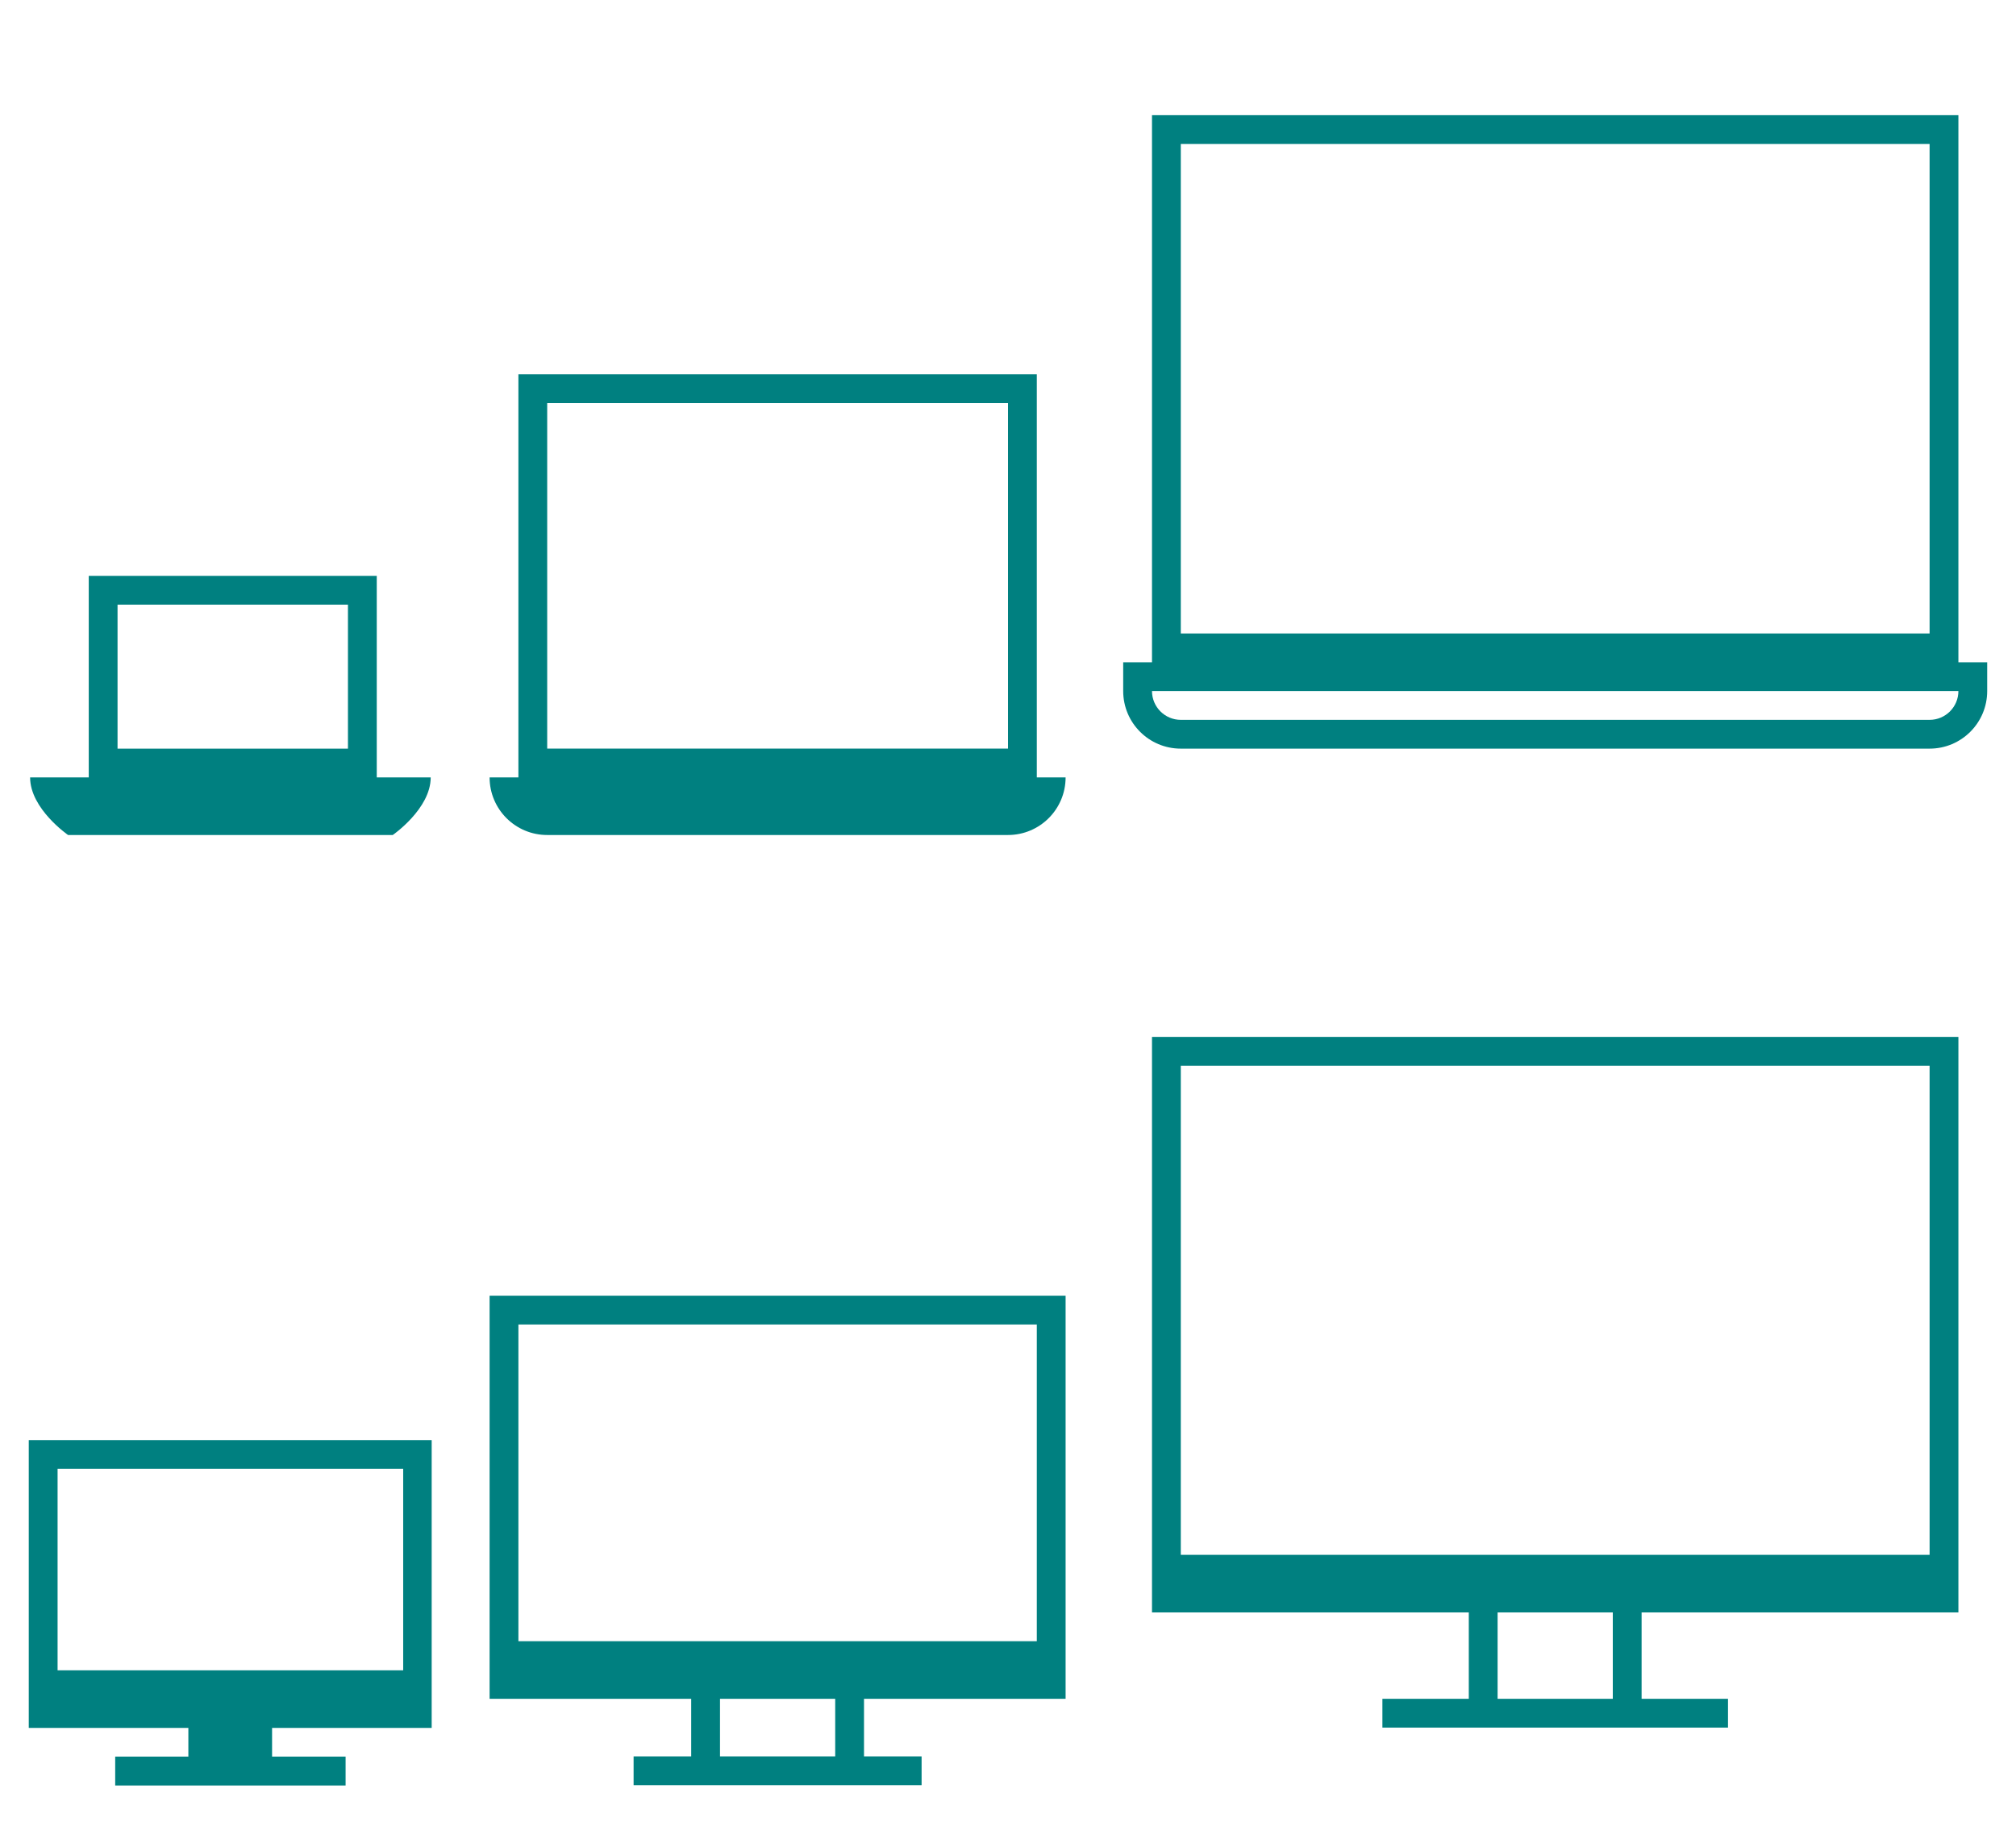
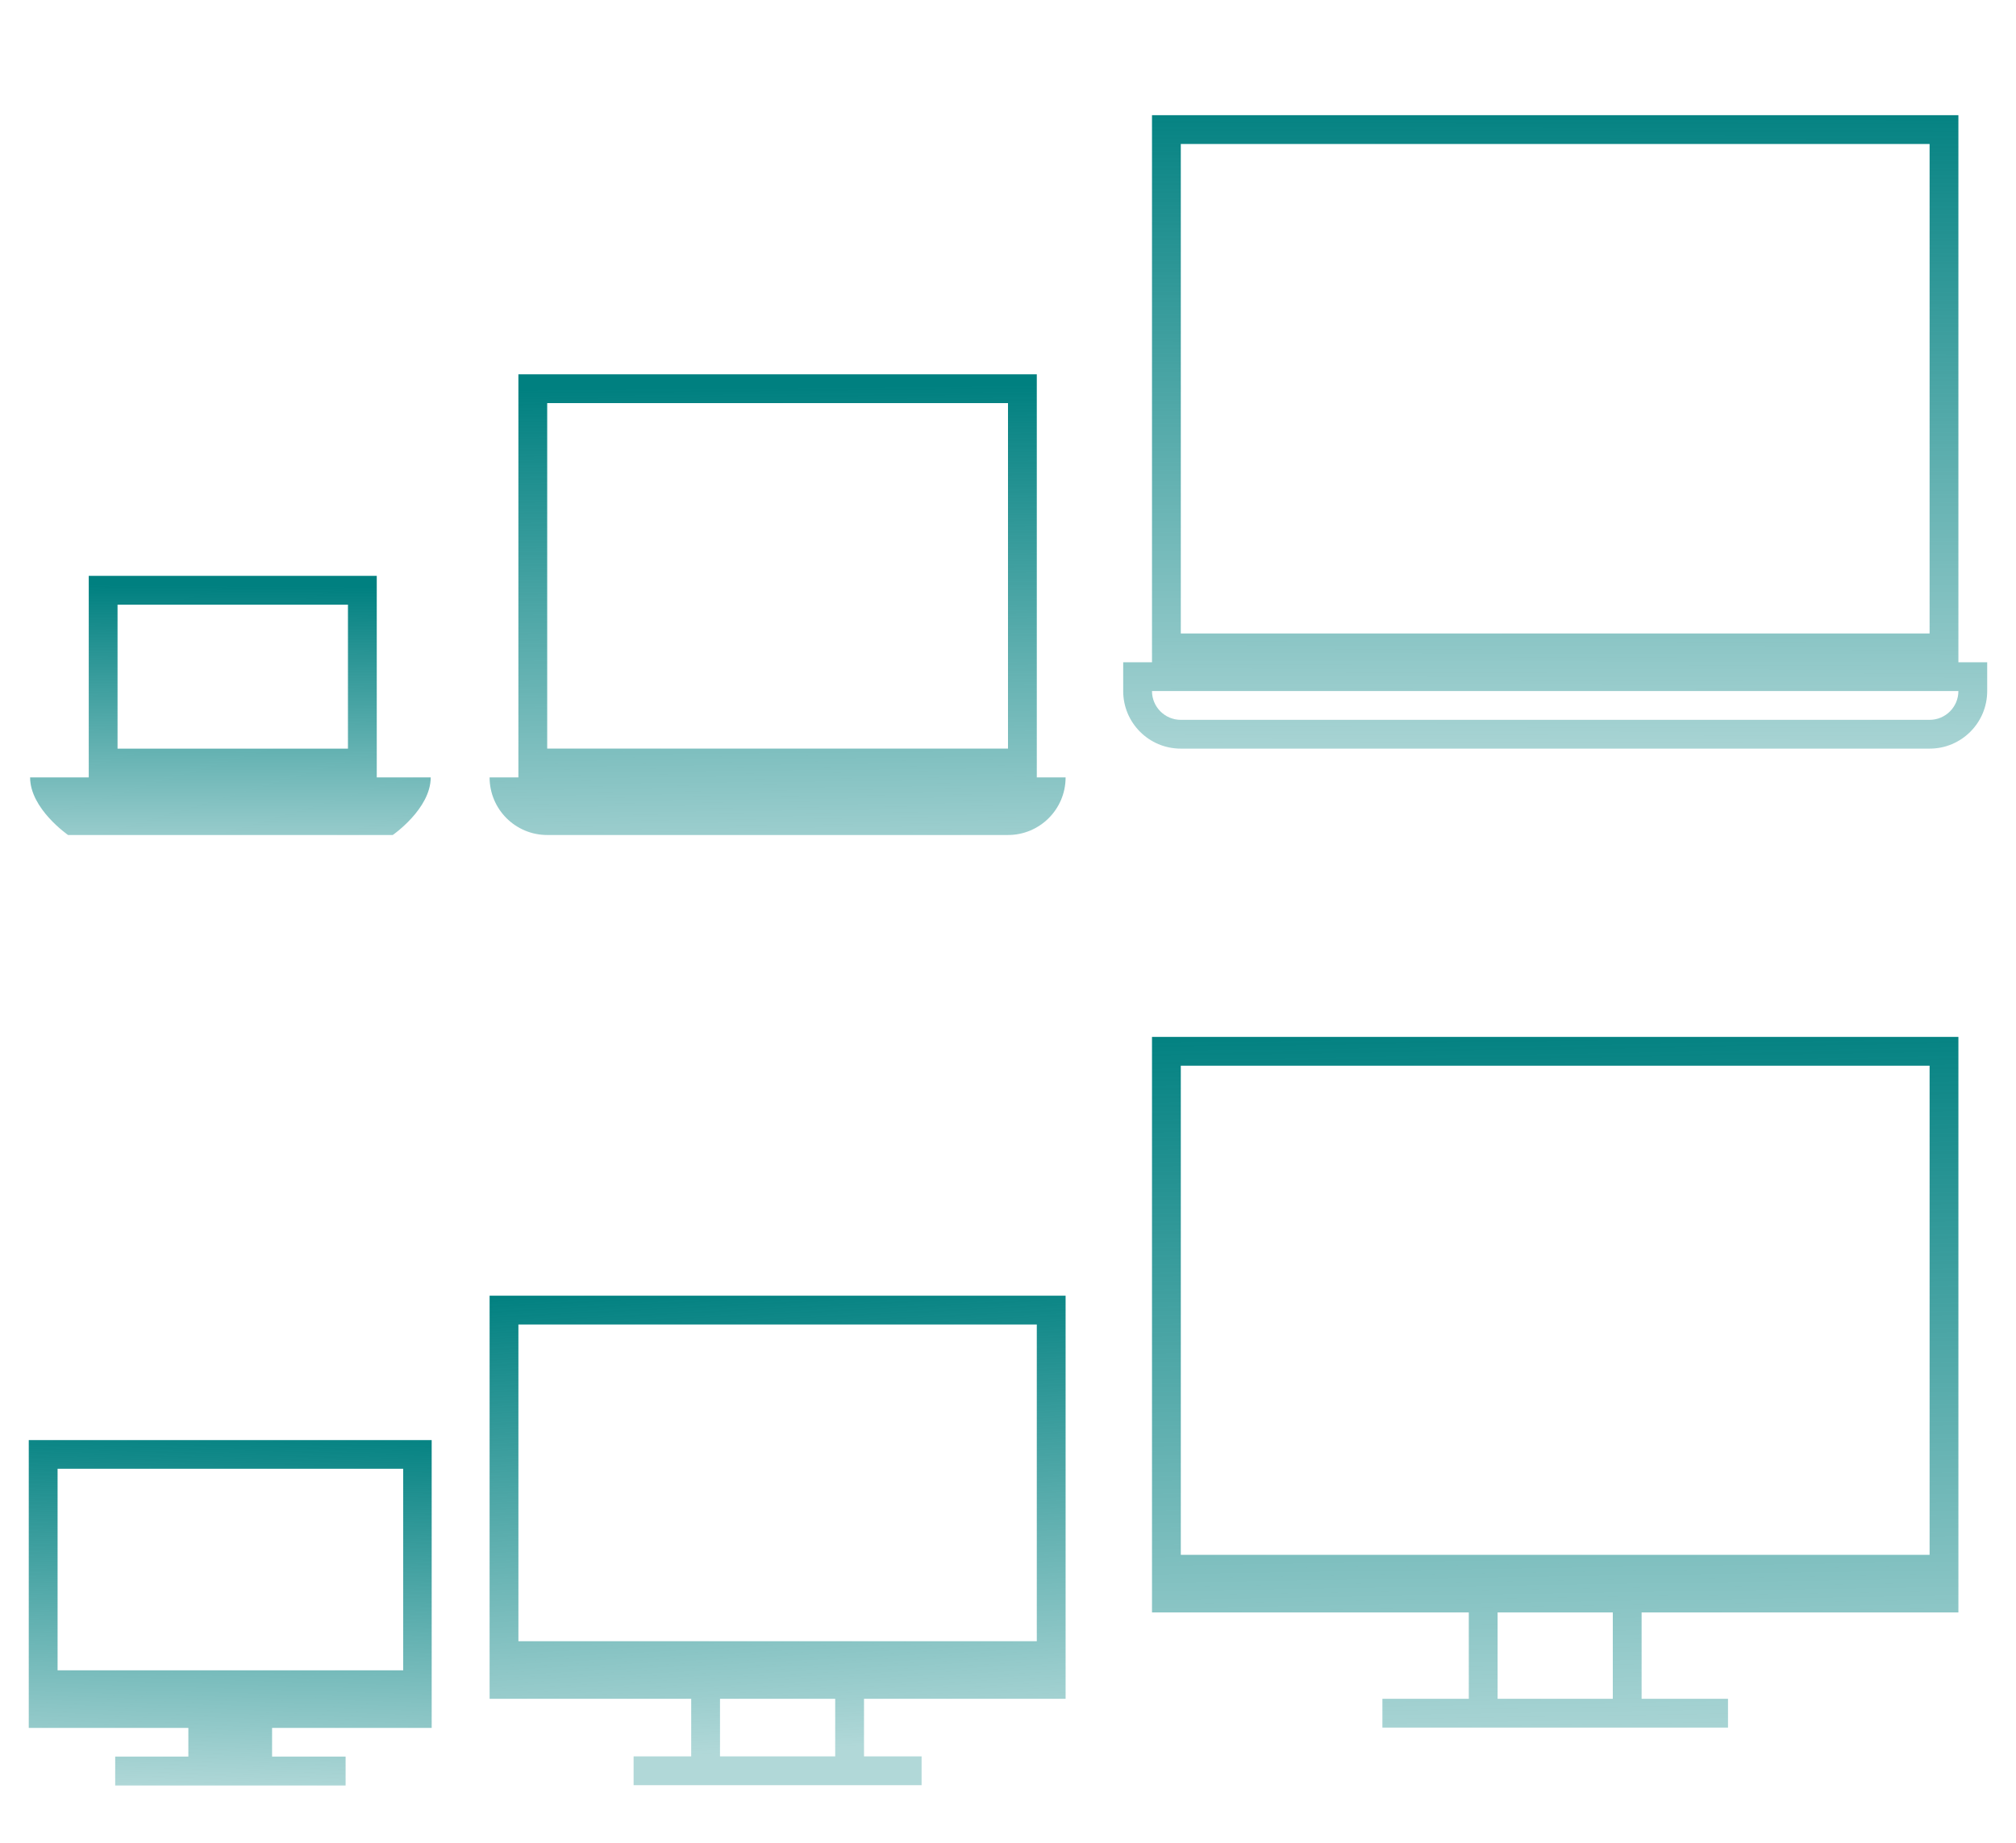
- <svg xmlns="http://www.w3.org/2000/svg" id="svg2" width="70" height="64" version="1.0">
+ <svg xmlns="http://www.w3.org/2000/svg" xmlns:xlink="http://www.w3.org/1999/xlink" id="svg2" width="70" height="64" version="1.0">
  <defs id="defs5">
+     <linearGradient id="linearGradient884">
+       <stop style="stop-color:#008080;stop-opacity:1;" offset="0" id="stop880" />
+       <stop style="stop-color:#008080;stop-opacity:0.302" offset="1" id="stop882" />
+     </linearGradient>
+     <linearGradient id="linearGradient876">
+       <stop style="stop-color:#008080;stop-opacity:1;" offset="0" id="stop872" />
+       <stop style="stop-color:#008080;stop-opacity:0.306" offset="1" id="stop874" />
+     </linearGradient>
+     <linearGradient id="linearGradient868">
+       <stop style="stop-color:#008080;stop-opacity:1;" offset="0" id="stop864" />
+       <stop style="stop-color:#008080;stop-opacity:0.306" offset="1" id="stop866" />
+     </linearGradient>
+     <linearGradient id="linearGradient860">
+       <stop style="stop-color:#008080;stop-opacity:1;" offset="0" id="stop856" />
+       <stop style="stop-color:#008080;stop-opacity:0.31" offset="1" id="stop858" />
+     </linearGradient>
+     <linearGradient id="linearGradient852">
+       <stop style="stop-color:#008080;stop-opacity:1;" offset="0" id="stop848" />
+       <stop style="stop-color:#008080;stop-opacity:0.302" offset="1" id="stop850" />
+     </linearGradient>
+     <linearGradient id="linearGradient844">
+       <stop style="stop-color:#008080;stop-opacity:1;" offset="0" id="stop840" />
+       <stop style="stop-color:#008080;stop-opacity:0.302" offset="1" id="stop842" />
+     </linearGradient>
    <style id="current-color-scheme" type="text/css">
      .ColorScheme-Text {
        color:#31363b;
      }
      .ColorScheme-Background{
        color:#E9E8E8;
      }
      .ColorScheme-ViewText {
        color:#000000;
      }
      .ColorScheme-ViewBackground{
        color:#ffffff;
      }
      .ColorScheme-ViewHover {
        color:#000000;
      }
      .ColorScheme-ViewFocus{
        color:#5a5a5a;
      }
      .ColorScheme-ButtonText {
        color:#000000;
      }
      .ColorScheme-ButtonBackground{
        color:#E9E8E8;
      }
      .ColorScheme-ButtonHover {
        color:#1489ff;
      }
      .ColorScheme-ButtonFocus{
        color:#2B74C7;
      }
</style>
+     <linearGradient xlink:href="#linearGradient844" id="linearGradient846" x1="260.757" y1="1041.659" x2="260.628" y2="1060.361" gradientUnits="userSpaceOnUse" />
+     <linearGradient xlink:href="#linearGradient852" id="linearGradient854" x1="26.445" y1="13.444" x2="26.61" y2="31.201" gradientUnits="userSpaceOnUse" />
+     <linearGradient xlink:href="#linearGradient860" id="linearGradient862" x1="53.735" y1="3.288" x2="53.698" y2="27.09" gradientUnits="userSpaceOnUse" />
+     <linearGradient xlink:href="#linearGradient868" id="linearGradient870" x1="401.255" y1="519.349" x2="400.581" y2="542.916" gradientUnits="userSpaceOnUse" />
+     <linearGradient xlink:href="#linearGradient876" id="linearGradient878" x1="26.256" y1="44.432" x2="27.078" y2="60.811" gradientUnits="userSpaceOnUse" />
+     <linearGradient xlink:href="#linearGradient884" id="linearGradient886" x1="53.79" y1="35.349" x2="54.21" y2="61.607" gradientUnits="userSpaceOnUse" />
  </defs>
  <g id="22-22-computer" transform="matrix(0.750001,0,0,0.750001,-273.429,-345.5991)">
    <rect style="opacity:0.01;fill:#00000f;fill-opacity:0.004;stroke:none" id="rect3074" width="29.333" height="29.333" x="385.905" y="516.798" />
-     <path style="fill:#008080;fill-opacity:1;stroke:none" class="ColorScheme-Text" d="m 17,45 0,14 7,-3.7e-5 0,2 L 22,61 l 0,1 10,0 0,-1 -2,-3.7e-5 0,-2 L 37,59 37,45 Z m 1,1 18,0 0,11 -18,0 z m 7,13 4,0 0,2 -4,0 z" transform="matrix(1.333332,0,0,1.333332,364.5715,460.7981)" id="rect7235" />
+     <path style="fill:url(#linearGradient878);fill-opacity:1;stroke:none" class="ColorScheme-Text" d="m 17,45 0,14 7,-3.7e-5 0,2 L 22,61 l 0,1 10,0 0,-1 -2,-3.7e-5 0,-2 L 37,59 37,45 Z m 1,1 18,0 0,11 -18,0 z m 7,13 4,0 0,2 -4,0 z" transform="matrix(1.333332,0,0,1.333332,364.5715,460.7981)" id="rect7235" />
  </g>
  <g transform="matrix(0.75,0,0,0.75,-168,-765.2717)" id="22-22-computer-laptop">
    <rect style="opacity:0.01;fill:#31363b;fill-opacity:0.004;stroke:none" id="rect7292" width="29.333" height="29.333" x="245.333" y="1033.696" />
-     <path style="fill:#008080;fill-opacity:1;stroke:none" class="ColorScheme-Text" d="M 18 13 L 18 27 L 17 27 A 2 2 0 0 0 19 29 L 35 29 A 2 2 0 0 0 37 27 L 36 27 L 36 13 L 18 13 z M 19 14 L 35 14 L 35 26 L 19 26 L 19 14 z " transform="matrix(1.333333,0,0,1.333333,224,1020.362)" id="rect7296" />
+     <path style="fill:url(#linearGradient854);fill-opacity:1;stroke:none" class="ColorScheme-Text" d="M 18 13 L 18 27 L 17 27 A 2 2 0 0 0 19 29 L 35 29 A 2 2 0 0 0 37 27 L 36 27 L 36 13 L 18 13 z M 19 14 L 35 14 L 35 26 L 19 26 L 19 14 z " transform="matrix(1.333333,0,0,1.333333,224,1020.362)" id="rect7296" />
  </g>
  <g transform="matrix(1.09091,0,0,1.09091,-382.9874,-531.7801)" id="computer">
    <rect y="516.798" x="385.905" height="29.333" width="29.333" id="rect3018" style="opacity:0.01;fill:#00000f;fill-opacity:0.004;stroke:none" />
-     <path style="fill:#008080;fill-opacity:1;stroke:none" d="M 40,36.012 40,56 l 11,0 0,3 -3,0 0,1 12,0 0,-1 -3,0 0,-3 11,0 0,-19.988 z m 1,1 26,0 2e-6,16.988 -26,0 z M 52,56 l 4,0 0,3 -4,0 z" transform="matrix(0.9166659,0,0,0.9166659,351.0715,487.4647)" id="path3020" class="ColorScheme-Text" />
+     <path style="fill:url(#linearGradient886);fill-opacity:1;stroke:none" d="M 40,36.012 40,56 l 11,0 0,3 -3,0 0,1 12,0 0,-1 -3,0 0,-3 11,0 0,-19.988 z m 1,1 26,0 2e-6,16.988 -26,0 z M 52,56 l 4,0 0,3 -4,0 z" transform="matrix(0.9166659,0,0,0.9166659,351.0715,487.4647)" id="path3020" class="ColorScheme-Text" />
  </g>
  <g id="computer-laptop" transform="matrix(1.09091,0,0,1.09091,-229.6367,-1127.669)">
    <rect y="1033.696" x="245.333" height="29.333" width="29.333" id="rect3026" style="opacity:0.01;fill:#31363b;fill-opacity:0.004;stroke:none" />
-     <path style="fill:#008080;fill-opacity:1;stroke:none" class="ColorScheme-Text" d="m 40,4 -4e-6,19 -1,0 L 39,24 c 4e-6,1.105 0.895,2 2,2 l 26,0 c 1.105,0 2,-0.895 2,-2 l 0,-1 -1,-9e-6 L 68,4 Z m 1,1 26,0 0,17 -26,0 z m -1,19 28,0 c 0,0.552 -0.448,1 -1,1 l -26,0 c -0.552,0 -1,-0.448 -1,-1 z" transform="matrix(0.9166655,0,0,0.9166655,210.5,1033.696)" id="path3028" />
+     <path style="fill:url(#linearGradient862);fill-opacity:1;stroke:none" class="ColorScheme-Text" d="m 40,4 -4e-6,19 -1,0 L 39,24 c 4e-6,1.105 0.895,2 2,2 l 26,0 c 1.105,0 2,-0.895 2,-2 l 0,-1 -1,-9e-6 L 68,4 Z m 1,1 26,0 0,17 -26,0 z m -1,19 28,0 c 0,0.552 -0.448,1 -1,1 l -26,0 c -0.552,0 -1,-0.448 -1,-1 z" transform="matrix(0.9166655,0,0,0.9166655,210.5,1033.696)" id="path3028" />
  </g>
  <g id="16-16-computer" transform="matrix(0.5450699,0,0,0.5450699,-210.3451,-233.6798)">
    <rect style="opacity:0.01;fill:#00000f;fill-opacity:0.004;stroke:none" id="rect3034" width="29.333" height="29.333" x="385.905" y="516.798" />
-     <path id="path3036" style="fill:#008080;fill-opacity:1;stroke:none" d="m 393.243,540.64 14.677,0 0,1.842 -14.677,0 z m 4.661,-1.827 5.333,0 0,1.827 -5.333,0 z m -10.167,-18.339 0,18.339 25.667,0 0,-18.339 z m 1.836,1.827 22.016,10e-6 0,12.842 -22.016,0 z" class="ColorScheme-Text" />
+     <path id="path3036" style="fill:url(#linearGradient870);fill-opacity:1;stroke:none" d="m 393.243,540.64 14.677,0 0,1.842 -14.677,0 z m 4.661,-1.827 5.333,0 0,1.827 -5.333,0 z m -10.167,-18.339 0,18.339 25.667,0 0,-18.339 z m 1.836,1.827 22.016,10e-6 0,12.842 -22.016,0 z" class="ColorScheme-Text" />
  </g>
  <g transform="matrix(0.5454565,0,0,0.5454565,-133.8187,-547.836)" id="16-16-computer-laptop">
    <rect style="opacity:0.01;fill:#31363b;fill-opacity:0.004;stroke:none" id="rect3042" width="29.333" height="29.333" x="245.333" y="1033.696" />
-     <path class="ColorScheme-Text" id="path3044" d="m 250.983,1041.029 0,12.833 -3.733,0 c 0,2 2.417,3.667 2.417,3.667 l 20.667,0 c 0,0 2.417,-1.667 2.417,-3.667 l -3.434,0 0,-12.833 z m 1.833,1.833 14.667,0 0,9.167 -14.667,0 z" style="fill:#008080;fill-opacity:1;stroke:none" />
+     <path class="ColorScheme-Text" id="path3044" d="m 250.983,1041.029 0,12.833 -3.733,0 c 0,2 2.417,3.667 2.417,3.667 l 20.667,0 c 0,0 2.417,-1.667 2.417,-3.667 l -3.434,0 0,-12.833 z m 1.833,1.833 14.667,0 0,9.167 -14.667,0 z" style="fill:url(#linearGradient846);fill-opacity:1;stroke:none" />
  </g>
</svg>
